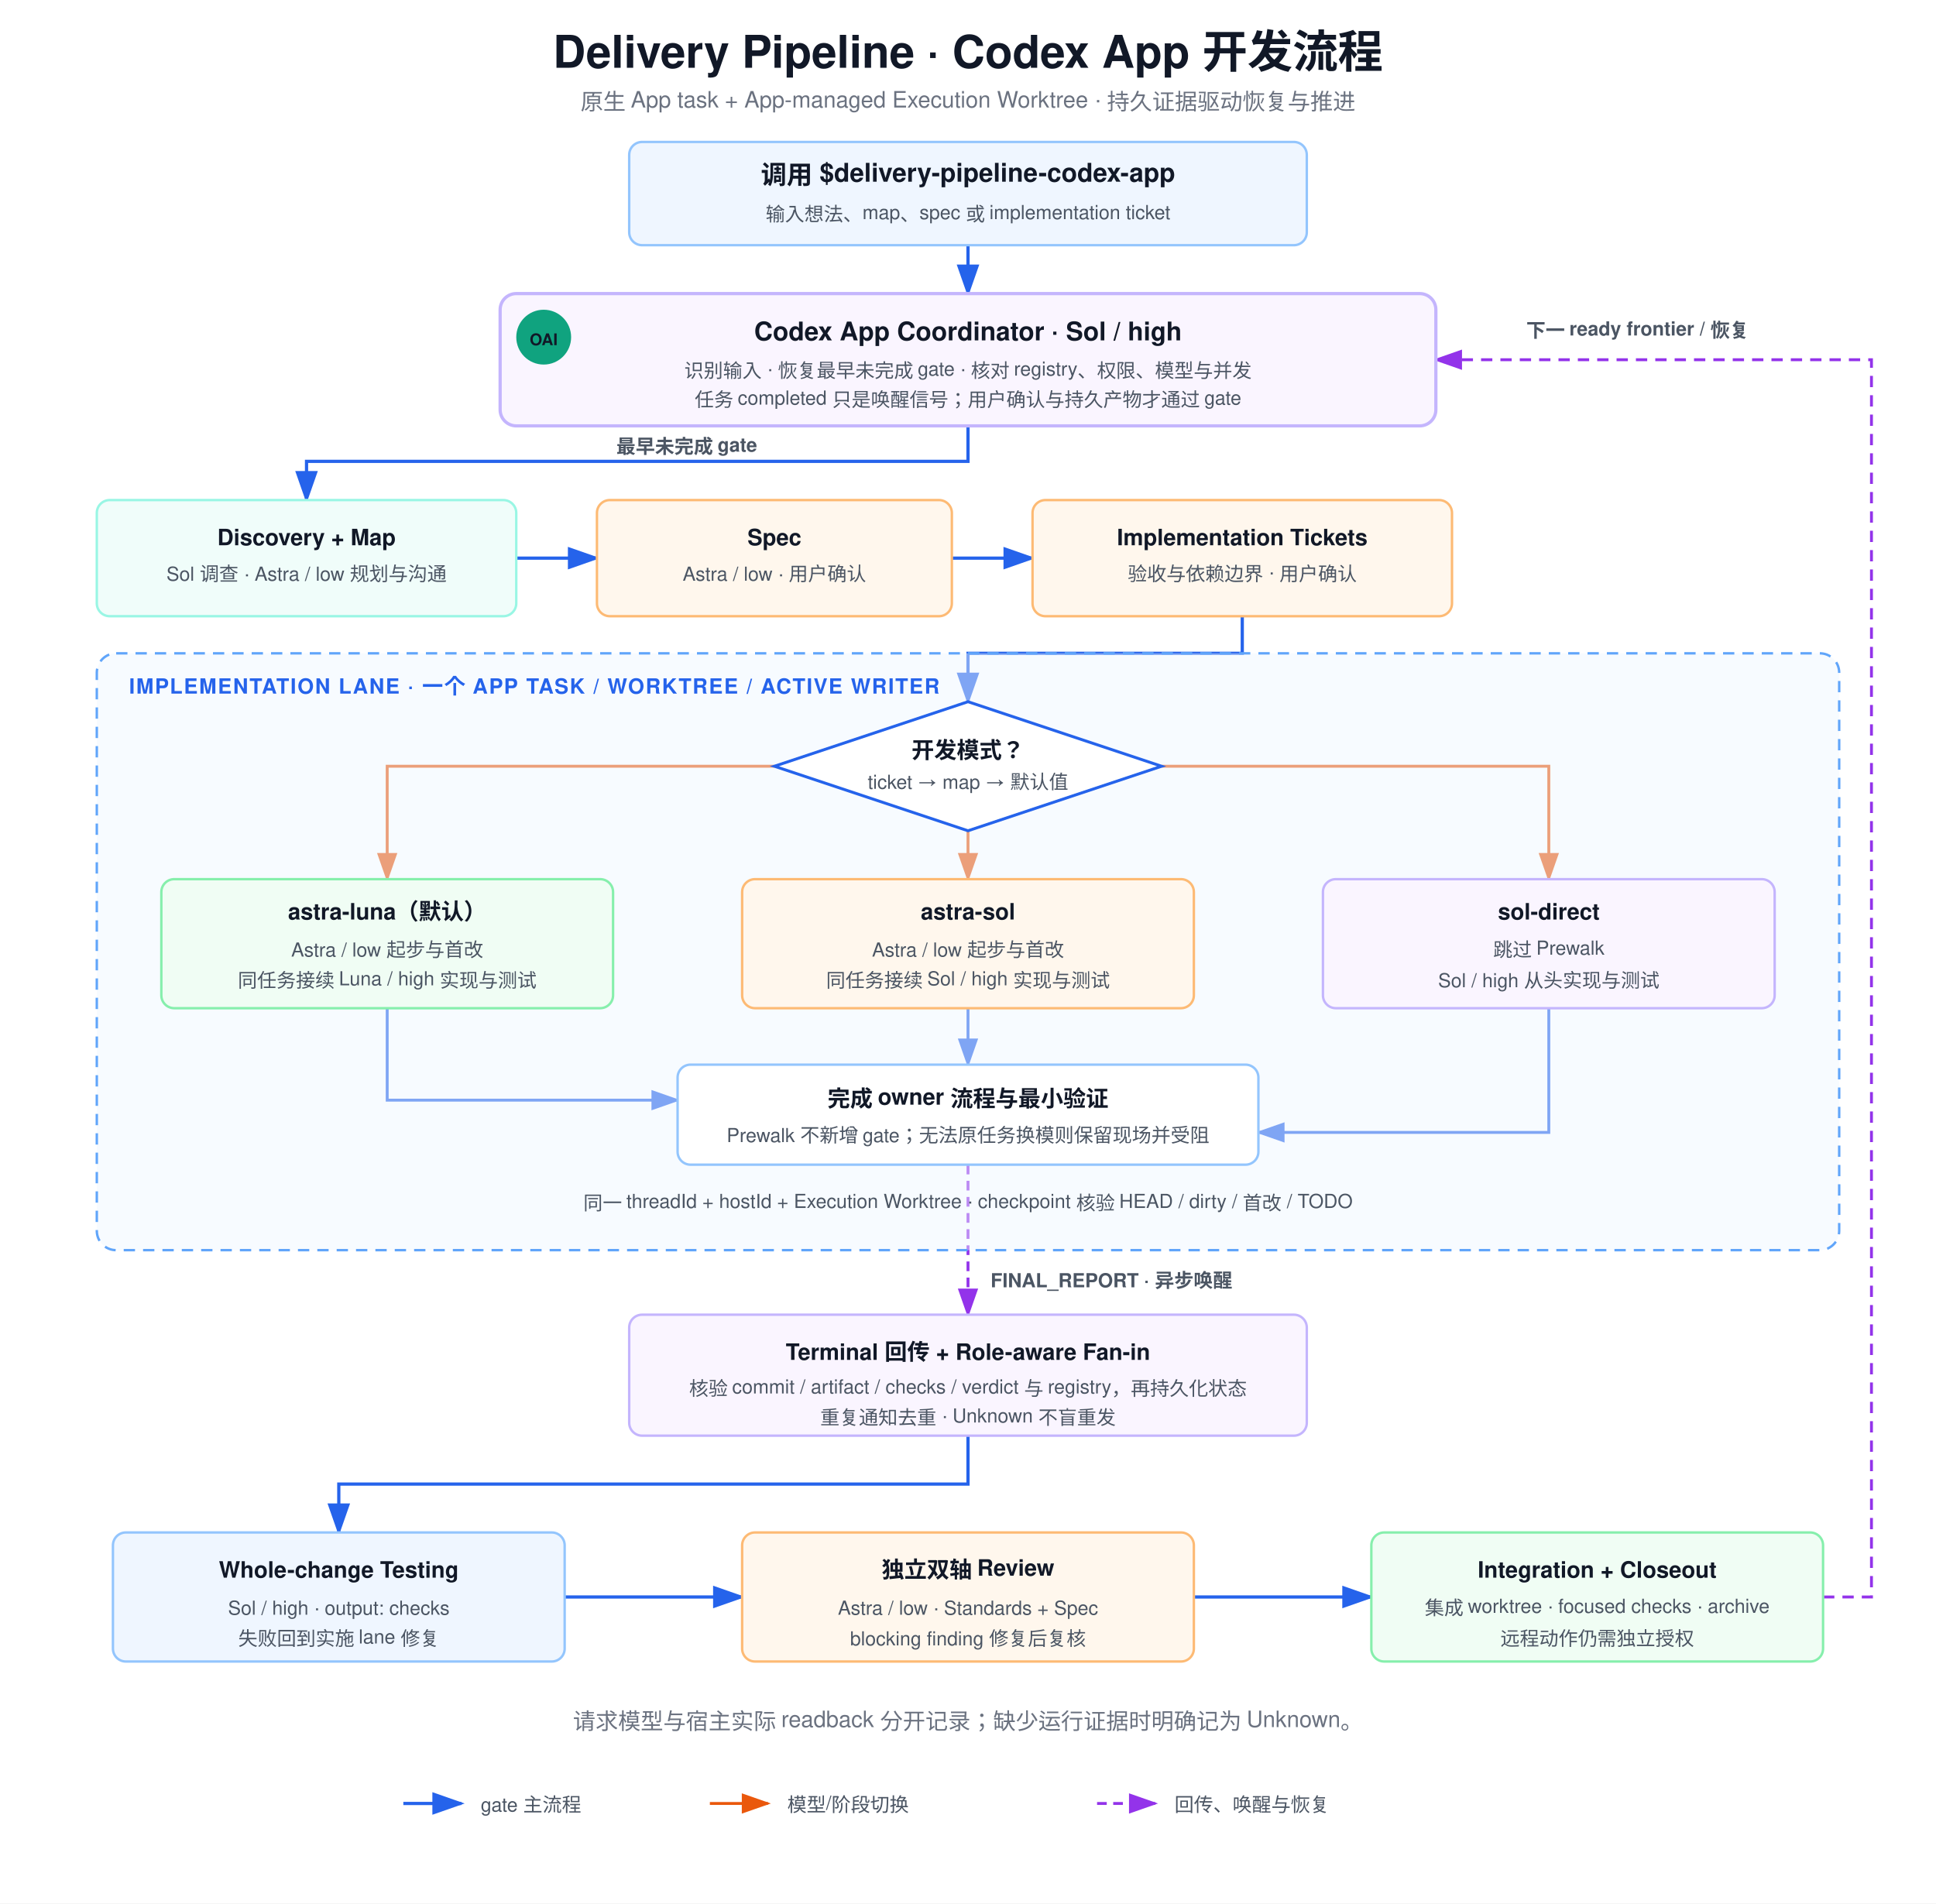
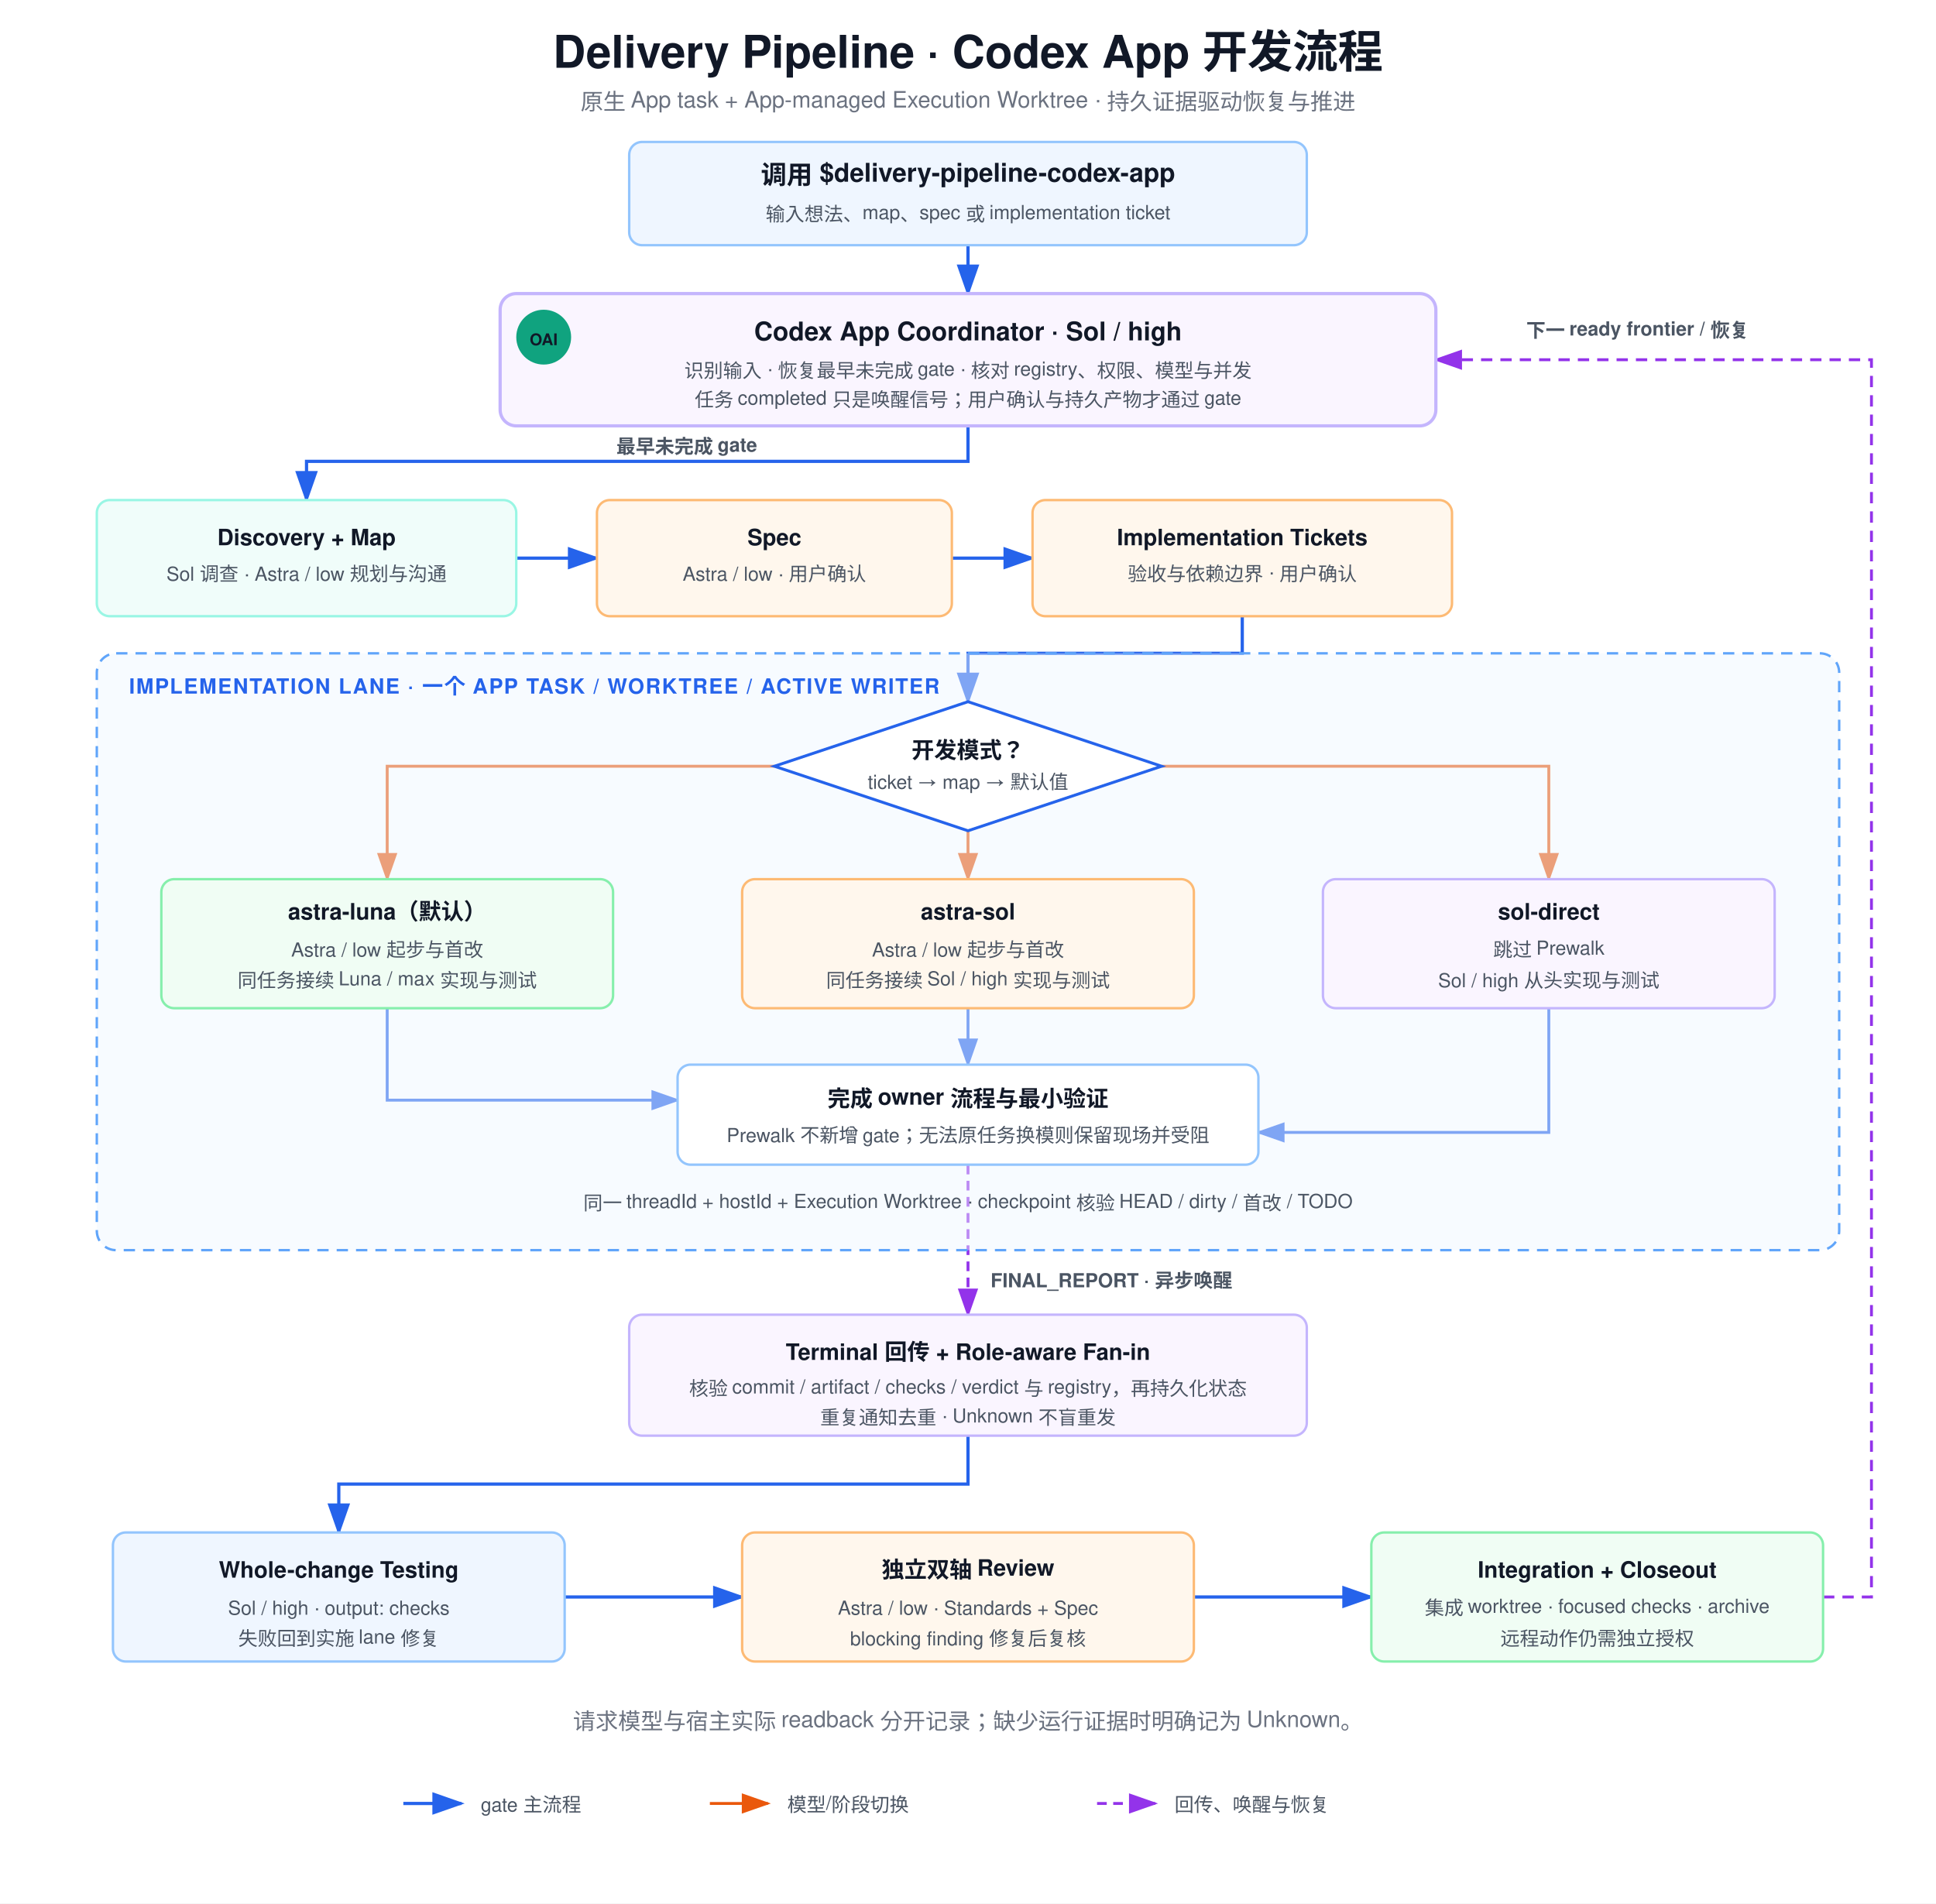
<svg xmlns="http://www.w3.org/2000/svg" viewBox="0 0 1200 1180" width="1200" height="1180" role="img" aria-labelledby="title desc">
  <style>
    text { font-family: 'Helvetica Neue', Helvetica, Arial, 'PingFang SC', 'Microsoft YaHei', sans-serif; fill: #111827; }
    .title { font-size: 28px; font-weight: 700; }
    .subtitle { font-size: 14px; fill: #6b7280; }
    .section { font-size: 13px; font-weight: 700; fill: #2563eb; letter-spacing: .06em; }
    .node-title { font-size: 16px; font-weight: 700; }
    .label { font-size: 14px; font-weight: 600; }
    .detail { font-size: 12px; fill: #4b5563; }
    .edge-label { font-size: 12px; font-weight: 600; fill: #4b5563; }
  </style>
  <defs>
    <marker id="arrow-blue" markerWidth="10" markerHeight="7" refX="9" refY="3.5" orient="auto">
      <polygon points="0 0, 10 3.5, 0 7" fill="#2563eb" />
    </marker>
    <marker id="arrow-orange" markerWidth="10" markerHeight="7" refX="9" refY="3.5" orient="auto">
      <polygon points="0 0, 10 3.5, 0 7" fill="#ea580c" />
    </marker>
    <marker id="arrow-purple" markerWidth="10" markerHeight="7" refX="9" refY="3.5" orient="auto">
      <polygon points="0 0, 10 3.5, 0 7" fill="#9333ea" />
    </marker>
  </defs>
  <rect width="1200" height="1180" fill="#ffffff" />
  <text x="600" y="42" text-anchor="middle" class="title">Delivery Pipeline · Codex App 开发流程</text>
  <text x="600" y="68" text-anchor="middle" class="subtitle">原生 App task + App-managed Execution Worktree · 持久证据驱动恢复与推进</text>
  <path d="M600 152 V182" fill="none" stroke="#2563eb" stroke-width="2" marker-end="url(#arrow-blue)" />
  <path d="M600 264 V286 H190 V310" fill="none" stroke="#2563eb" stroke-width="2" marker-end="url(#arrow-blue)" />
  <path d="M320 346 H370" fill="none" stroke="#2563eb" stroke-width="2" marker-end="url(#arrow-blue)" />
  <path d="M590 346 H640" fill="none" stroke="#2563eb" stroke-width="2" marker-end="url(#arrow-blue)" />
  <path d="M770 382 V405 H600 V435" fill="none" stroke="#2563eb" stroke-width="2" marker-end="url(#arrow-blue)" />
  <path d="M480 475 H240 V545" fill="none" stroke="#ea580c" stroke-width="1.8" marker-end="url(#arrow-orange)" />
  <path d="M600 515 V545" fill="none" stroke="#ea580c" stroke-width="1.8" marker-end="url(#arrow-orange)" />
  <path d="M720 475 H960 V545" fill="none" stroke="#ea580c" stroke-width="1.8" marker-end="url(#arrow-orange)" />
  <path d="M240 625 V682 H420" fill="none" stroke="#2563eb" stroke-width="1.8" marker-end="url(#arrow-blue)" />
  <path d="M600 625 V660" fill="none" stroke="#2563eb" stroke-width="1.8" marker-end="url(#arrow-blue)" />
  <path d="M960 625 V702 H780" fill="none" stroke="#2563eb" stroke-width="1.8" marker-end="url(#arrow-blue)" />
  <path d="M600 722 V815" fill="none" stroke="#9333ea" stroke-width="1.8" stroke-dasharray="6 4" marker-end="url(#arrow-purple)" />
  <path d="M600 890 V920 H210 V950" fill="none" stroke="#2563eb" stroke-width="2" marker-end="url(#arrow-blue)" />
  <path d="M350 990 H460" fill="none" stroke="#2563eb" stroke-width="2" marker-end="url(#arrow-blue)" />
  <path d="M740 990 H850" fill="none" stroke="#2563eb" stroke-width="2" marker-end="url(#arrow-blue)" />
  <path d="M1130 990 H1160 V223 H890" fill="none" stroke="#9333ea" stroke-width="1.8" stroke-dasharray="7 5" marker-end="url(#arrow-purple)" />
  <rect x="390" y="88" width="420" height="64" rx="8" fill="#eff6ff" stroke="#93c5fd" stroke-width="1.5" />
  <text x="600" y="114" text-anchor="middle" class="node-title">调用 $delivery-pipeline-codex-app</text>
  <text x="600" y="137" text-anchor="middle" class="detail">输入想法、map、spec 或 implementation ticket</text>
  <rect x="310" y="182" width="580" height="82" rx="10" fill="#faf5ff" stroke="#c4b5fd" stroke-width="2" />
  <rect x="320" y="192" width="34" height="34" rx="17" fill="#10a37f" />
  <text x="337" y="214" text-anchor="middle" font-size="10" font-weight="700" fill="#ffffff">OAI</text>
  <text x="600" y="211" text-anchor="middle" class="node-title">Codex App Coordinator · Sol / high</text>
  <text x="600" y="234" text-anchor="middle" class="detail">识别输入 · 恢复最早未完成 gate · 核对 registry、权限、模型与并发</text>
  <text x="600" y="252" text-anchor="middle" class="detail">任务 completed 只是唤醒信号；用户确认与持久产物才通过 gate</text>
  <text x="382" y="281" class="edge-label">最早未完成 gate</text>
  <rect x="60" y="310" width="260" height="72" rx="8" fill="#f0fdfa" stroke="#99f6e4" stroke-width="1.5" />
  <text x="190" y="338" text-anchor="middle" class="label">Discovery + Map</text>
  <text x="190" y="360" text-anchor="middle" class="detail">Sol 调查 · Astra / low 规划与沟通</text>
  <rect x="370" y="310" width="220" height="72" rx="8" fill="#fff7ed" stroke="#fdba74" stroke-width="1.5" />
  <text x="480" y="338" text-anchor="middle" class="label">Spec</text>
  <text x="480" y="360" text-anchor="middle" class="detail">Astra / low · 用户确认</text>
  <rect x="640" y="310" width="260" height="72" rx="8" fill="#fff7ed" stroke="#fdba74" stroke-width="1.5" />
  <text x="770" y="338" text-anchor="middle" class="label">Implementation Tickets</text>
  <text x="770" y="360" text-anchor="middle" class="detail">验收与依赖边界 · 用户确认</text>
  <rect x="60" y="405" width="1080" height="370" rx="12" fill="#eff6ff" fill-opacity="0.45" stroke="#60a5fa" stroke-width="1.5" stroke-dasharray="7 5" />
  <text x="80" y="430" class="section">IMPLEMENTATION LANE · 一个 APP TASK / WORKTREE / ACTIVE WRITER</text>
  <polygon points="600,435 720,475 600,515 480,475" fill="#ffffff" stroke="#2563eb" stroke-width="1.8" />
  <text x="600" y="470" text-anchor="middle" class="label">开发模式？</text>
  <text x="600" y="489" text-anchor="middle" class="detail">ticket → map → 默认值</text>
  <rect x="100" y="545" width="280" height="80" rx="8" fill="#f0fdf4" stroke="#86efac" stroke-width="1.5" />
  <text x="240" y="570" text-anchor="middle" class="label">astra-luna（默认）</text>
  <text x="240" y="593" text-anchor="middle" class="detail">Astra / low 起步与首改</text>
-   <text x="240" y="612" text-anchor="middle" class="detail">同任务接续 Luna / high 实现与测试</text>
+   <text x="240" y="612" text-anchor="middle" class="detail">同任务接续 Luna / max 实现与测试</text>
  <rect x="460" y="545" width="280" height="80" rx="8" fill="#fff7ed" stroke="#fdba74" stroke-width="1.5" />
  <text x="600" y="570" text-anchor="middle" class="label">astra-sol</text>
  <text x="600" y="593" text-anchor="middle" class="detail">Astra / low 起步与首改</text>
  <text x="600" y="612" text-anchor="middle" class="detail">同任务接续 Sol / high 实现与测试</text>
  <rect x="820" y="545" width="280" height="80" rx="8" fill="#faf5ff" stroke="#c4b5fd" stroke-width="1.5" />
  <text x="960" y="570" text-anchor="middle" class="label">sol-direct</text>
  <text x="960" y="593" text-anchor="middle" class="detail">跳过 Prewalk</text>
  <text x="960" y="612" text-anchor="middle" class="detail">Sol / high 从头实现与测试</text>
  <rect x="420" y="660" width="360" height="62" rx="8" fill="#ffffff" stroke="#93c5fd" stroke-width="1.5" />
  <text x="600" y="686" text-anchor="middle" class="label">完成 owner 流程与最小验证</text>
  <text x="600" y="708" text-anchor="middle" class="detail">Prewalk 不新增 gate；无法原任务换模则保留现场并受阻</text>
  <text x="600" y="750" text-anchor="middle" class="detail">同一 threadId + hostId + Execution Worktree · checkpoint 核验 HEAD / dirty / 首改 / TODO</text>
  <text x="614" y="798" class="edge-label">FINAL_REPORT · 异步唤醒</text>
  <rect x="390" y="815" width="420" height="75" rx="8" fill="#faf5ff" stroke="#c4b5fd" stroke-width="1.5" />
  <text x="600" y="843" text-anchor="middle" class="label">Terminal 回传 + Role-aware Fan-in</text>
  <text x="600" y="865" text-anchor="middle" class="detail">核验 commit / artifact / checks / verdict 与 registry，再持久化状态</text>
  <text x="600" y="883" text-anchor="middle" class="detail">重复通知去重 · Unknown 不盲重发</text>
  <rect x="70" y="950" width="280" height="80" rx="8" fill="#eff6ff" stroke="#93c5fd" stroke-width="1.5" />
  <text x="210" y="978" text-anchor="middle" class="label">Whole-change Testing</text>
  <text x="210" y="1001" text-anchor="middle" class="detail">Sol / high · output: checks</text>
  <text x="210" y="1020" text-anchor="middle" class="detail">失败回到实施 lane 修复</text>
  <rect x="460" y="950" width="280" height="80" rx="8" fill="#fff7ed" stroke="#fdba74" stroke-width="1.5" />
  <text x="600" y="978" text-anchor="middle" class="label">独立双轴 Review</text>
  <text x="600" y="1001" text-anchor="middle" class="detail">Astra / low · Standards + Spec</text>
  <text x="600" y="1020" text-anchor="middle" class="detail">blocking finding 修复后复核</text>
  <rect x="850" y="950" width="280" height="80" rx="8" fill="#f0fdf4" stroke="#86efac" stroke-width="1.5" />
  <text x="990" y="978" text-anchor="middle" class="label">Integration + Closeout</text>
  <text x="990" y="1001" text-anchor="middle" class="detail">集成 worktree · focused checks · archive</text>
  <text x="990" y="1020" text-anchor="middle" class="detail">远程动作仍需独立授权</text>
  <text x="946" y="209" class="edge-label">下一 ready frontier / 恢复</text>
  <text x="600" y="1072" text-anchor="middle" class="subtitle">请求模型与宿主实际 readback 分开记录；缺少运行证据时明确记为 Unknown。</text>
  <g transform="translate(250,1110)">
    <line x1="0" y1="8" x2="36" y2="8" stroke="#2563eb" stroke-width="2" marker-end="url(#arrow-blue)" />
    <text x="48" y="13" class="detail">gate 主流程</text>
    <line x1="190" y1="8" x2="226" y2="8" stroke="#ea580c" stroke-width="1.8" marker-end="url(#arrow-orange)" />
    <text x="238" y="13" class="detail">模型/阶段切换</text>
    <line x1="430" y1="8" x2="466" y2="8" stroke="#9333ea" stroke-width="1.8" stroke-dasharray="6 4" marker-end="url(#arrow-purple)" />
    <text x="478" y="13" class="detail">回传、唤醒与恢复</text>
  </g>
</svg>
